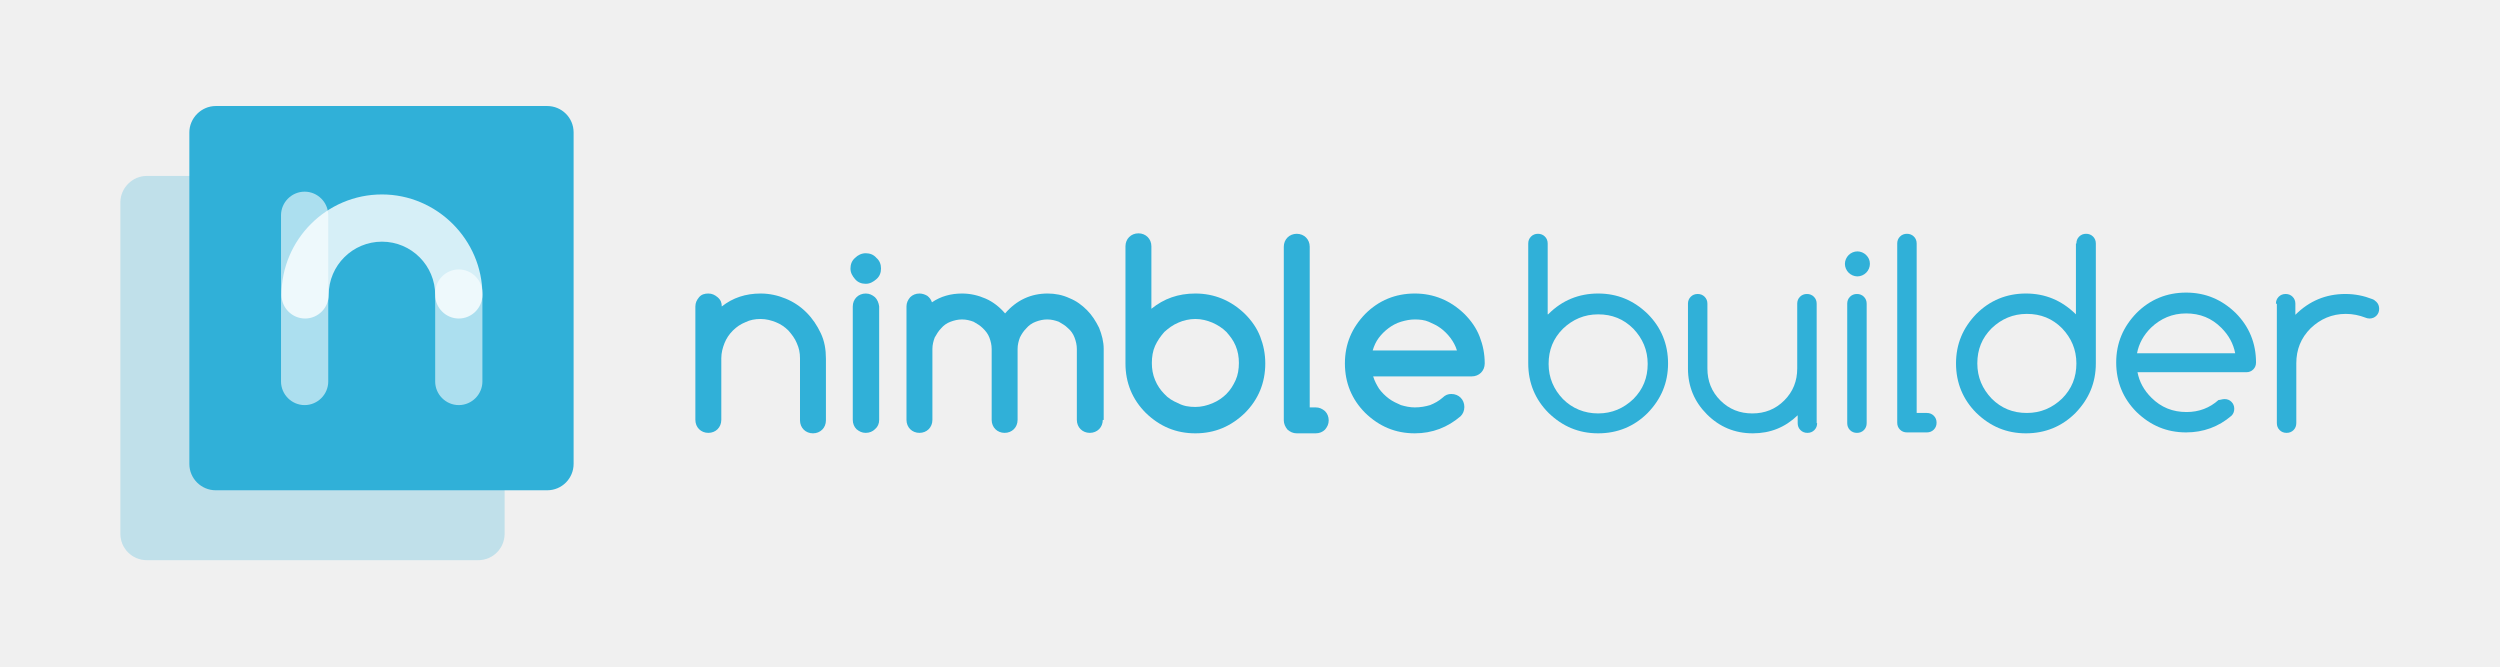
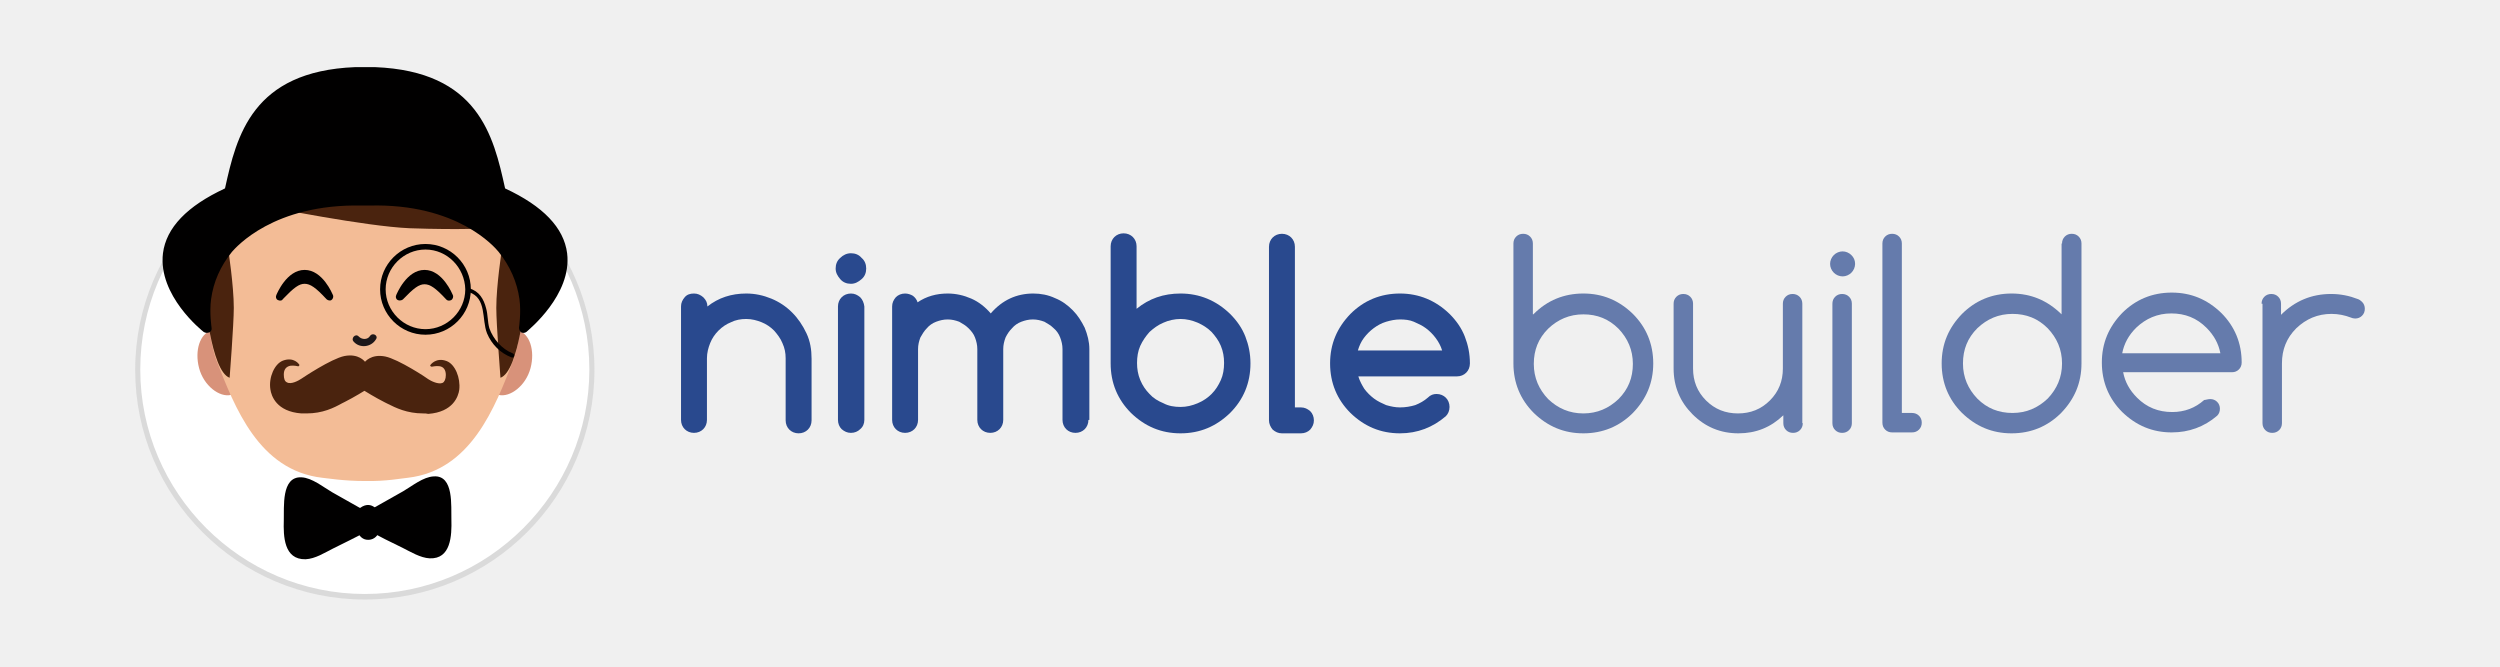
<svg xmlns="http://www.w3.org/2000/svg" version="1.1" id="Nimble-logo-fond-blanc-horizontal" x="0px" y="0px" viewBox="0 0 540 144" style="enable-background:new 0 0 540 144;" xml:space="preserve">
  <style type="text/css">
- 	.st0{opacity:0.25;fill:#30B0D8;}
- 	.st1{fill:#30B0D8;}
- 	.st2{opacity:0.6;fill:#FFFFFF;}
- 	.st3{opacity:0.8;fill:#FFFFFF;}
+ 	.st0{fill:#29498E;}
+ 	.st1{opacity:0.7;}
+ 	.st2{fill:#FFFFFF;}
+ 	.st3{fill:#DADADA;}
+ 	.st4{fill:#D8927A;}
+ 	.st5{fill:#F3BC96;}
+ 	.st6{fill:#4A230E;}
+ 	.st7{fill:#010000;}
+ 	.st8{fill:#030000;}
+ 	.st9{fill:#1D1719;}
</style>
  <g>
    <g>
      <g>
        <g>
-           <path class="st0" d="M26,43.7v71.6c0,3.2,2.6,5.7,5.7,5.7h71.6c3.2,0,5.7-2.6,5.7-5.7V43.7c0-3.2-2.6-5.7-5.7-5.7H31.7      C28.6,38,26,40.6,26,43.7z" />
-           <path class="st1" d="M40.9,28.6v71.6c0,3.2,2.6,5.7,5.7,5.7h71.6c3.2,0,5.7-2.6,5.7-5.7V28.6c0-3.2-2.6-5.7-5.7-5.7H46.6      C43.5,22.9,40.9,25.5,40.9,28.6z" />
          <g>
-             <path class="st2" d="M65.8,87.5L65.8,87.5c-2.8,0-5.1-2.3-5.1-5.1V46.5c0-2.8,2.3-5.1,5.1-5.1h0c2.8,0,5.1,2.3,5.1,5.1v35.9       C70.9,85.2,68.6,87.5,65.8,87.5z" />
-             <path class="st2" d="M99.1,87.5L99.1,87.5c-2.8,0-5.1-2.3-5.1-5.1V63.3c0-2.8,2.3-5.1,5.1-5.1h0c2.8,0,5.1,2.3,5.1,5.1v19.1       C104.2,85.2,101.9,87.5,99.1,87.5z" />
-             <path class="st3" d="M82.5,42c-12,0-21.7,9.8-21.7,21.7c0,2.8,2.3,5.1,5.1,5.1c2.8,0,5.1-2.3,5.1-5.1c0-6.4,5.2-11.5,11.5-11.5       c6.4,0,11.5,5.2,11.5,11.5c0,2.8,2.3,5.1,5.1,5.1c2.8,0,5.1-2.3,5.1-5.1C104.2,51.8,94.4,42,82.5,42z" />
+             <path class="st0" d="M152.8,66.2c2.4-1.9,5.2-2.8,8.4-2.8c1.9,0,3.7,0.4,5.4,1.1c1.7,0.7,3.2,1.7,4.5,3       c1.3,1.3,2.3,2.8,3.1,4.5c0.8,1.7,1.1,3.5,1.1,5.5v13.3c0,0.8-0.3,1.5-0.8,2c-0.5,0.5-1.2,0.8-2,0.8c-0.8,0-1.5-0.3-2-0.8       c-0.5-0.5-0.8-1.2-0.8-2V77.4c0-1.2-0.2-2.2-0.7-3.3c-0.4-1-1.1-1.9-1.8-2.7c-0.8-0.8-1.7-1.4-2.7-1.8c-1-0.4-2.1-0.7-3.3-0.7       c-1.2,0-2.3,0.2-3.3,0.7c-1,0.4-1.9,1-2.7,1.8c-0.8,0.8-1.4,1.7-1.8,2.7s-0.7,2.1-0.7,3.3v13.3c0,0.8-0.3,1.5-0.8,2       c-0.5,0.5-1.2,0.8-2,0.8c-0.8,0-1.5-0.3-2-0.8c-0.5-0.5-0.8-1.2-0.8-2V66.2c0-0.8,0.3-1.4,0.8-2c0.5-0.6,1.2-0.8,2-0.8       c0.8,0,1.4,0.3,2,0.8C152.5,64.8,152.8,65.4,152.8,66.2z" />
+             <path class="st0" d="M187.1,58c0,0.9-0.3,1.7-1,2.3s-1.4,1-2.3,1c-0.9,0-1.7-0.3-2.3-1s-1-1.4-1-2.3c0-0.9,0.3-1.7,1-2.3       c0.6-0.6,1.4-1,2.3-1c0.9,0,1.7,0.3,2.3,1C186.8,56.3,187.1,57.1,187.1,58z M181,90.7V66.2c0-0.8,0.3-1.5,0.8-2       c0.5-0.5,1.2-0.8,2-0.8c0.8,0,1.4,0.3,2,0.8c0.5,0.5,0.8,1.2,0.9,2v24.5c0,0.8-0.3,1.5-0.9,2c-0.5,0.5-1.2,0.8-2,0.8       c-0.8,0-1.4-0.3-2-0.8C181.3,92.2,181,91.5,181,90.7z" />
+             <path class="st0" d="M235.1,90.7c0,0.8-0.3,1.5-0.8,2c-0.5,0.5-1.2,0.8-2,0.8c-0.8,0-1.5-0.3-2-0.8c-0.5-0.5-0.8-1.2-0.8-2       V75.4c0-0.9-0.2-1.7-0.5-2.5c-0.3-0.8-0.8-1.5-1.4-2c-0.6-0.6-1.3-1-2-1.4c-0.8-0.3-1.6-0.5-2.5-0.5c-0.9,0-1.7,0.2-2.5,0.5       c-0.8,0.3-1.5,0.8-2,1.4c-0.6,0.6-1,1.2-1.4,2c-0.3,0.8-0.5,1.6-0.5,2.5v15.3c0,0.8-0.3,1.5-0.8,2c-0.5,0.5-1.2,0.8-2,0.8       c-0.8,0-1.5-0.3-2-0.8c-0.5-0.5-0.8-1.2-0.8-2V75.4c0-0.9-0.2-1.7-0.5-2.5c-0.3-0.8-0.8-1.4-1.4-2c-0.6-0.6-1.3-1-2-1.4       c-0.8-0.3-1.6-0.5-2.5-0.5s-1.7,0.2-2.5,0.5c-0.8,0.3-1.5,0.8-2,1.4c-0.6,0.6-1,1.3-1.4,2c-0.3,0.8-0.5,1.6-0.5,2.5v15.3       c0,0.8-0.3,1.5-0.8,2c-0.5,0.5-1.2,0.8-2,0.8c-0.8,0-1.5-0.3-2-0.8c-0.5-0.5-0.8-1.2-0.8-2V66.2c0-0.8,0.3-1.4,0.8-2       c0.5-0.5,1.2-0.8,2-0.8c0.6,0,1.2,0.2,1.7,0.5c0.5,0.4,0.8,0.8,1,1.4c1.9-1.3,4.1-1.9,6.5-1.9c1.8,0,3.5,0.4,5.1,1.1       c1.6,0.7,3,1.8,4.2,3.2c2.5-2.9,5.6-4.3,9.2-4.3c1.6,0,3.2,0.3,4.7,1c1.5,0.6,2.7,1.5,3.8,2.6c1.1,1.1,1.9,2.4,2.6,3.8       c0.6,1.5,1,3,1,4.6V90.7z" />
+             <path class="st0" d="M245.5,66.7c2.7-2.2,5.8-3.3,9.5-3.3c4.1,0,7.7,1.5,10.7,4.4c1.5,1.5,2.6,3.1,3.3,4.9       c0.7,1.8,1.1,3.7,1.1,5.8c0,4.2-1.5,7.8-4.4,10.7c-3,2.9-6.5,4.4-10.7,4.4c-4.2,0-7.7-1.5-10.7-4.4c-2.9-2.9-4.4-6.5-4.4-10.7       V53.2c0-0.8,0.3-1.5,0.8-2c0.5-0.5,1.2-0.8,2-0.8c0.8,0,1.5,0.3,2,0.8c0.5,0.5,0.8,1.2,0.8,2V66.7z M255,87.9       c1.3,0,2.5-0.3,3.7-0.8c1.2-0.5,2.2-1.2,3-2c0.9-0.9,1.5-1.9,2-3c0.5-1.1,0.7-2.4,0.7-3.7c0-1.3-0.2-2.5-0.7-3.7s-1.2-2.1-2-3       c-0.9-0.9-1.9-1.5-3-2c-1.2-0.5-2.4-0.8-3.7-0.8c-1.3,0-2.6,0.3-3.7,0.8c-1.2,0.5-2.1,1.2-3,2c-0.8,0.9-1.5,1.9-2,3       c-0.5,1.1-0.7,2.4-0.7,3.7c0,1.3,0.2,2.5,0.7,3.7c0.5,1.2,1.2,2.2,2,3c0.8,0.9,1.8,1.5,3,2C252.4,87.7,253.7,87.9,255,87.9z" />
+             <path class="st0" d="M274.1,90.8V53.3c0-0.8,0.3-1.5,0.8-2c0.5-0.5,1.2-0.8,2-0.8c0.8,0,1.5,0.3,2,0.8c0.5,0.5,0.8,1.2,0.8,2       v34.7h1.3c0.8,0,1.4,0.3,2,0.8c0.5,0.5,0.8,1.2,0.8,2c0,0.8-0.3,1.4-0.8,2c-0.5,0.5-1.2,0.8-2,0.8h-4.1c-0.8,0-1.4-0.3-2-0.8       C274.4,92.2,274.1,91.5,274.1,90.8z" />
+             <path class="st0" d="M310.3,85.1c0.8,0,1.5,0.3,2,0.8c0.5,0.5,0.8,1.2,0.8,2c0,0.8-0.3,1.5-0.8,2c-2.8,2.4-6.1,3.7-9.9,3.7       c-4.2,0-7.7-1.5-10.7-4.4c-2.9-2.9-4.4-6.5-4.4-10.7s1.5-7.7,4.4-10.7c2.9-2.9,6.5-4.4,10.7-4.4c4.1,0,7.7,1.5,10.7,4.4       c1.5,1.5,2.6,3.1,3.3,4.9c0.7,1.8,1.1,3.7,1.1,5.8c0,0.8-0.3,1.5-0.8,2c-0.5,0.5-1.2,0.8-2,0.8h-21.3c0.3,1,0.8,1.9,1.3,2.7       c0.6,0.8,1.3,1.5,2.1,2.1c0.8,0.6,1.7,1,2.6,1.4c1,0.3,2,0.5,3,0.5c1.2,0,2.3-0.2,3.3-0.5c1-0.4,1.9-0.9,2.7-1.6       C309,85.3,309.6,85.1,310.3,85.1z M311.5,75.7c-0.3-1-0.8-1.9-1.4-2.7c-0.6-0.8-1.3-1.5-2.1-2.1c-0.8-0.6-1.7-1-2.6-1.4       s-2-0.5-3-0.5s-2,0.2-3,0.5c-1,0.3-1.9,0.8-2.7,1.4c-0.8,0.6-1.5,1.3-2.1,2.1s-1,1.7-1.3,2.7H311.5z" />
+           </g>
+           <g class="st1">
+             <path class="st0" d="M331.2,67.9c0,0,0.1-0.1,0.1-0.1c2.9-2.9,6.5-4.4,10.7-4.4s7.7,1.5,10.7,4.4c2.9,2.9,4.4,6.5,4.4,10.7       c0,4.2-1.5,7.7-4.4,10.7c-2.9,2.9-6.5,4.4-10.7,4.4s-7.7-1.5-10.7-4.4c-2.9-2.9-4.4-6.5-4.4-10.7V52.6c0-0.6,0.2-1.1,0.6-1.5       c0.4-0.4,0.9-0.6,1.5-0.6s1.1,0.2,1.5,0.6c0.4,0.4,0.6,0.9,0.6,1.5V67.9z M342,89.3c3,0,5.5-1.1,7.6-3.1       c2.1-2.1,3.1-4.6,3.1-7.6c0-3-1.1-5.5-3.1-7.6c-2.1-2.1-4.6-3.1-7.6-3.1s-5.5,1.1-7.6,3.1c-2.1,2.1-3.1,4.6-3.1,7.6       c0,3,1.1,5.5,3.1,7.6C336.5,88.2,339,89.3,342,89.3z" />
+             <path class="st0" d="M389.4,91.4c0,0.6-0.2,1.1-0.6,1.5c-0.4,0.4-0.9,0.6-1.5,0.6s-1.1-0.2-1.5-0.6c-0.4-0.4-0.6-0.9-0.6-1.5       v-1.7c-2.7,2.6-5.9,3.9-9.7,3.9c-3.9,0-7.2-1.4-9.9-4.1c-2.7-2.7-4.1-6-4.1-9.9v-14c0-0.6,0.2-1.1,0.6-1.5       c0.4-0.4,0.9-0.6,1.5-0.6c0.6,0,1.1,0.2,1.5,0.6c0.4,0.4,0.6,0.9,0.6,1.5v14c0,2.7,0.9,5,2.8,6.9c1.9,1.9,4.2,2.8,6.9,2.8       c2.7,0,5-0.9,6.9-2.8c1.9-1.9,2.8-4.2,2.8-6.9v-14c0-0.6,0.2-1.1,0.6-1.5c0.4-0.4,0.9-0.6,1.5-0.6s1.1,0.2,1.5,0.6       c0.4,0.4,0.6,0.9,0.6,1.5V91.4z" />
+             <path class="st0" d="M400.7,57c0,0.7-0.3,1.4-0.8,1.9c-0.5,0.5-1.2,0.8-1.9,0.8s-1.4-0.3-1.9-0.8c-0.5-0.5-0.8-1.2-0.8-1.9       c0-0.7,0.3-1.4,0.8-1.9c0.5-0.5,1.2-0.8,1.9-0.8s1.4,0.3,1.9,0.8C400.4,55.6,400.7,56.2,400.7,57z M395.8,65.6       c0-0.6,0.2-1.1,0.6-1.5c0.4-0.4,0.9-0.6,1.5-0.6c0.6,0,1.1,0.2,1.5,0.6c0.4,0.4,0.6,0.9,0.6,1.5v25.8c0,0.6-0.2,1.1-0.6,1.5       c-0.4,0.4-0.9,0.6-1.5,0.6c-0.6,0-1.1-0.2-1.5-0.6c-0.4-0.4-0.6-0.9-0.6-1.5V65.6z" />
+             <path class="st0" d="M406.6,52.6c0-0.6,0.2-1.1,0.6-1.5c0.4-0.4,0.9-0.6,1.5-0.6c0.6,0,1.1,0.2,1.5,0.6       c0.4,0.4,0.6,0.9,0.6,1.5v36.6h2.2c0.6,0,1.1,0.2,1.5,0.6c0.4,0.4,0.6,0.9,0.6,1.5s-0.2,1.1-0.6,1.5c-0.4,0.4-0.9,0.6-1.5,0.6       h-4.3c-0.6,0-1.1-0.2-1.5-0.6c-0.4-0.4-0.6-0.9-0.6-1.5V52.6z" />
+             <path class="st0" d="M445.4,52.6c0-0.6,0.2-1.1,0.6-1.5c0.4-0.4,0.9-0.6,1.5-0.6s1.1,0.2,1.5,0.6c0.4,0.4,0.6,0.9,0.6,1.5v25.9       c0,4.2-1.5,7.7-4.4,10.7c-2.9,2.9-6.5,4.4-10.7,4.4s-7.7-1.5-10.7-4.4c-2.9-2.9-4.4-6.5-4.4-10.7c0-4.2,1.5-7.7,4.4-10.7       c2.9-2.9,6.5-4.4,10.7-4.4s7.7,1.5,10.7,4.4c0,0,0.1,0.1,0.1,0.1V52.6z M445.4,78.5c0-3-1.1-5.5-3.1-7.6       c-2.1-2.1-4.6-3.1-7.6-3.1s-5.5,1.1-7.6,3.1c-2.1,2.1-3.1,4.6-3.1,7.6c0,3,1.1,5.5,3.1,7.6c2.1,2.1,4.6,3.1,7.6,3.1       s5.5-1.1,7.6-3.1C444.3,84,445.4,81.5,445.4,78.5z" />
+             <path class="st0" d="M477.4,86.2c0.6,0,1.1,0.2,1.5,0.6c0.4,0.4,0.6,0.9,0.6,1.5s-0.2,1.1-0.6,1.5c-2.8,2.4-6.1,3.6-9.8,3.6       c-4.2,0-7.7-1.5-10.7-4.4c-2.9-2.9-4.4-6.5-4.4-10.7c0-4.2,1.5-7.7,4.4-10.7c2.9-2.9,6.5-4.4,10.7-4.4c4.2,0,7.7,1.5,10.7,4.4       c2.9,2.9,4.4,6.5,4.4,10.7c0,0.6-0.2,1.1-0.6,1.5c-0.4,0.4-0.9,0.6-1.5,0.6h-23.5c0.4,2.1,1.4,3.9,3,5.5       c2.1,2.1,4.6,3.1,7.6,3.1c2.7,0,5-0.9,6.9-2.6C476.4,86.4,476.9,86.2,477.4,86.2z M479.6,76.3c-0.4-2.1-1.4-3.9-3-5.5       c-2.1-2.1-4.6-3.1-7.6-3.1c-3,0-5.5,1.1-7.6,3.1c-1.6,1.6-2.6,3.4-3,5.5H479.6z" />
+             <path class="st0" d="M488.5,65.6c0-0.6,0.2-1.1,0.6-1.5c0.4-0.4,0.9-0.6,1.5-0.6s1.1,0.2,1.5,0.6c0.4,0.4,0.6,0.9,0.6,1.5v2.4       c3-3,6.6-4.5,10.8-4.5c2.1,0,4,0.4,5.8,1.1c0.3,0.1,0.6,0.3,0.9,0.6c0.4,0.4,0.6,0.9,0.6,1.5s-0.2,1.1-0.6,1.5       c-0.4,0.4-0.9,0.6-1.5,0.6c-0.3,0-0.7-0.1-0.9-0.2c-1.3-0.5-2.7-0.8-4.2-0.8c-3,0-5.5,1.1-7.6,3.1c-2.1,2.1-3.1,4.6-3.1,7.6       v12.9c0,0.6-0.2,1.1-0.6,1.5c-0.4,0.4-0.9,0.6-1.5,0.6s-1.1-0.2-1.5-0.6c-0.4-0.4-0.6-0.9-0.6-1.5V65.6z" />
          </g>
        </g>
      </g>
    </g>
    <g>
      <g>
        <g>
-           <path class="st1" d="M155.9,66.2c2.4-1.9,5.2-2.8,8.4-2.8c1.9,0,3.7,0.4,5.4,1.1c1.7,0.7,3.2,1.7,4.5,3c1.3,1.3,2.3,2.8,3.1,4.5      c0.8,1.7,1.1,3.5,1.1,5.5v13.3c0,0.8-0.3,1.5-0.8,2c-0.5,0.5-1.2,0.8-2,0.8c-0.8,0-1.5-0.3-2-0.8c-0.5-0.5-0.8-1.2-0.8-2V77.4      c0-1.2-0.2-2.2-0.7-3.3c-0.4-1-1.1-1.9-1.8-2.7c-0.8-0.8-1.7-1.4-2.7-1.8c-1-0.4-2.1-0.7-3.3-0.7c-1.2,0-2.3,0.2-3.3,0.7      c-1,0.4-1.9,1-2.7,1.8c-0.8,0.8-1.4,1.7-1.8,2.7s-0.7,2.1-0.7,3.3v13.3c0,0.8-0.3,1.5-0.8,2c-0.5,0.5-1.2,0.8-2,0.8      c-0.8,0-1.5-0.3-2-0.8c-0.5-0.5-0.8-1.2-0.8-2V66.2c0-0.8,0.3-1.4,0.8-2c0.5-0.6,1.2-0.8,2-0.8c0.8,0,1.4,0.3,2,0.8      C155.7,64.8,155.9,65.4,155.9,66.2z" />
-           <path class="st1" d="M190.3,58c0,0.9-0.3,1.7-1,2.3s-1.4,1-2.3,1c-0.9,0-1.7-0.3-2.3-1s-1-1.4-1-2.3c0-0.9,0.3-1.7,1-2.3      c0.6-0.6,1.4-1,2.3-1c0.9,0,1.7,0.3,2.3,1C190,56.3,190.3,57.1,190.3,58z M184.2,90.7V66.2c0-0.8,0.3-1.5,0.8-2      c0.5-0.5,1.2-0.8,2-0.8c0.8,0,1.4,0.3,2,0.8c0.5,0.5,0.8,1.2,0.9,2v24.5c0,0.8-0.3,1.5-0.9,2c-0.5,0.5-1.2,0.8-2,0.8      c-0.8,0-1.4-0.3-2-0.8C184.5,92.2,184.2,91.5,184.2,90.7z" />
-           <path class="st1" d="M238.2,90.7c0,0.8-0.3,1.5-0.8,2c-0.5,0.5-1.2,0.8-2,0.8c-0.8,0-1.5-0.3-2-0.8c-0.5-0.5-0.8-1.2-0.8-2V75.4      c0-0.9-0.2-1.7-0.5-2.5c-0.3-0.8-0.8-1.5-1.4-2c-0.6-0.6-1.3-1-2-1.4c-0.8-0.3-1.6-0.5-2.5-0.5c-0.9,0-1.7,0.2-2.5,0.5      c-0.8,0.3-1.5,0.8-2,1.4c-0.6,0.6-1,1.2-1.4,2c-0.3,0.8-0.5,1.6-0.5,2.5v15.3c0,0.8-0.3,1.5-0.8,2c-0.5,0.5-1.2,0.8-2,0.8      c-0.8,0-1.5-0.3-2-0.8c-0.5-0.5-0.8-1.2-0.8-2V75.4c0-0.9-0.2-1.7-0.5-2.5c-0.3-0.8-0.8-1.4-1.4-2c-0.6-0.6-1.3-1-2-1.4      c-0.8-0.3-1.6-0.5-2.5-0.5s-1.7,0.2-2.5,0.5c-0.8,0.3-1.5,0.8-2,1.4c-0.6,0.6-1,1.3-1.4,2c-0.3,0.8-0.5,1.6-0.5,2.5v15.3      c0,0.8-0.3,1.5-0.8,2c-0.5,0.5-1.2,0.8-2,0.8c-0.8,0-1.5-0.3-2-0.8c-0.5-0.5-0.8-1.2-0.8-2V66.2c0-0.8,0.3-1.4,0.8-2      c0.5-0.5,1.2-0.8,2-0.8c0.6,0,1.2,0.2,1.7,0.5c0.5,0.4,0.8,0.8,1,1.4c1.9-1.3,4.1-1.9,6.5-1.9c1.8,0,3.5,0.4,5.1,1.1      c1.6,0.7,3,1.8,4.2,3.2c2.5-2.9,5.6-4.3,9.2-4.3c1.6,0,3.2,0.3,4.7,1c1.5,0.6,2.7,1.5,3.8,2.6c1.1,1.1,1.9,2.4,2.6,3.8      c0.6,1.5,1,3,1,4.6V90.7z" />
-           <path class="st1" d="M248.7,66.7c2.7-2.2,5.8-3.3,9.5-3.3c4.1,0,7.7,1.5,10.7,4.4c1.5,1.5,2.6,3.1,3.3,4.9      c0.7,1.8,1.1,3.7,1.1,5.8c0,4.2-1.5,7.8-4.4,10.7c-3,2.9-6.5,4.4-10.7,4.4c-4.2,0-7.7-1.5-10.7-4.4c-2.9-2.9-4.4-6.5-4.4-10.7      V53.2c0-0.8,0.3-1.5,0.8-2c0.5-0.5,1.2-0.8,2-0.8c0.8,0,1.5,0.3,2,0.8c0.5,0.5,0.8,1.2,0.8,2V66.7z M258.2,87.9      c1.3,0,2.5-0.3,3.7-0.8c1.2-0.5,2.2-1.2,3-2c0.9-0.9,1.5-1.9,2-3c0.5-1.1,0.7-2.4,0.7-3.7c0-1.3-0.2-2.5-0.7-3.7s-1.2-2.1-2-3      c-0.9-0.9-1.9-1.5-3-2c-1.2-0.5-2.4-0.8-3.7-0.8c-1.3,0-2.6,0.3-3.7,0.8c-1.2,0.5-2.1,1.2-3,2c-0.8,0.9-1.5,1.9-2,3      c-0.5,1.1-0.7,2.4-0.7,3.7c0,1.3,0.2,2.5,0.7,3.7c0.5,1.2,1.2,2.2,2,3c0.8,0.9,1.8,1.5,3,2C255.6,87.7,256.8,87.9,258.2,87.9z" />
-           <path class="st1" d="M277.3,90.8V53.3c0-0.8,0.3-1.5,0.8-2c0.5-0.5,1.2-0.8,2-0.8c0.8,0,1.5,0.3,2,0.8c0.5,0.5,0.8,1.2,0.8,2      v34.7h1.3c0.8,0,1.4,0.3,2,0.8c0.5,0.5,0.8,1.2,0.8,2c0,0.8-0.3,1.4-0.8,2c-0.5,0.5-1.2,0.8-2,0.8h-4.1c-0.8,0-1.4-0.3-2-0.8      C277.6,92.2,277.3,91.5,277.3,90.8z" />
-           <path class="st1" d="M313.5,85.1c0.8,0,1.5,0.3,2,0.8c0.5,0.5,0.8,1.2,0.8,2c0,0.8-0.3,1.5-0.8,2c-2.8,2.4-6.1,3.7-9.9,3.7      c-4.2,0-7.7-1.5-10.7-4.4c-2.9-2.9-4.4-6.5-4.4-10.7s1.5-7.7,4.4-10.7c2.9-2.9,6.5-4.4,10.7-4.4c4.1,0,7.7,1.5,10.7,4.4      c1.5,1.5,2.6,3.1,3.3,4.9c0.7,1.8,1.1,3.7,1.1,5.8c0,0.8-0.3,1.5-0.8,2c-0.5,0.5-1.2,0.8-2,0.8h-21.3c0.3,1,0.8,1.9,1.3,2.7      c0.6,0.8,1.3,1.5,2.1,2.1c0.8,0.6,1.7,1,2.6,1.4c1,0.3,2,0.5,3,0.5c1.2,0,2.3-0.2,3.3-0.5c1-0.4,1.9-0.9,2.7-1.6      C312.2,85.3,312.8,85.1,313.5,85.1z M314.7,75.7c-0.3-1-0.8-1.9-1.4-2.7c-0.6-0.8-1.3-1.5-2.1-2.1c-0.8-0.6-1.7-1-2.6-1.4      s-2-0.5-3-0.5s-2,0.2-3,0.5c-1,0.3-1.9,0.8-2.7,1.4c-0.8,0.6-1.5,1.3-2.1,2.1s-1,1.7-1.3,2.7H314.7z" />
+           <path class="st2" d="M127.9,79.9c0,27.1-22,49.1-49.1,49.1s-49.1-22-49.1-49.1c0-27.1,22-49.1,49.1-49.1S127.9,52.7,127.9,79.9" />
+           <path class="st3" d="M78.8,129.5c-27.4,0-49.6-22.3-49.6-49.6s22.3-49.6,49.6-49.6s49.6,22.3,49.6,49.6S106.2,129.5,78.8,129.5z       M78.8,31.3c-26.8,0-48.5,21.8-48.5,48.5s21.8,48.5,48.5,48.5s48.5-21.8,48.5-48.5S105.6,31.3,78.8,31.3z" />
        </g>
-         <g>
-           <path class="st1" d="M334.4,67.9c0,0,0.1-0.1,0.1-0.1c2.9-2.9,6.5-4.4,10.7-4.4s7.7,1.5,10.7,4.4c2.9,2.9,4.4,6.5,4.4,10.7      c0,4.2-1.5,7.7-4.4,10.7c-2.9,2.9-6.5,4.4-10.7,4.4s-7.7-1.5-10.7-4.4c-2.9-2.9-4.4-6.5-4.4-10.7V52.6c0-0.6,0.2-1.1,0.6-1.5      c0.4-0.4,0.9-0.6,1.5-0.6s1.1,0.2,1.5,0.6c0.4,0.4,0.6,0.9,0.6,1.5V67.9z M345.2,89.3c3,0,5.5-1.1,7.6-3.1      c2.1-2.1,3.1-4.6,3.1-7.6c0-3-1.1-5.5-3.1-7.6c-2.1-2.1-4.6-3.1-7.6-3.1s-5.5,1.1-7.6,3.1c-2.1,2.1-3.1,4.6-3.1,7.6      c0,3,1.1,5.5,3.1,7.6C339.6,88.2,342.2,89.3,345.2,89.3z" />
-           <path class="st1" d="M392.5,91.4c0,0.6-0.2,1.1-0.6,1.5c-0.4,0.4-0.9,0.6-1.5,0.6s-1.1-0.2-1.5-0.6c-0.4-0.4-0.6-0.9-0.6-1.5      v-1.7c-2.7,2.6-5.9,3.9-9.7,3.9c-3.9,0-7.2-1.4-9.9-4.1c-2.7-2.7-4.1-6-4.1-9.9v-14c0-0.6,0.2-1.1,0.6-1.5      c0.4-0.4,0.9-0.6,1.5-0.6c0.6,0,1.1,0.2,1.5,0.6c0.4,0.4,0.6,0.9,0.6,1.5v14c0,2.7,0.9,5,2.8,6.9c1.9,1.9,4.2,2.8,6.9,2.8      c2.7,0,5-0.9,6.9-2.8c1.9-1.9,2.8-4.2,2.8-6.9v-14c0-0.6,0.2-1.1,0.6-1.5c0.4-0.4,0.9-0.6,1.5-0.6s1.1,0.2,1.5,0.6      c0.4,0.4,0.6,0.9,0.6,1.5V91.4z" />
-           <path class="st1" d="M403.9,57c0,0.7-0.3,1.4-0.8,1.9c-0.5,0.5-1.2,0.8-1.9,0.8s-1.4-0.3-1.9-0.8c-0.5-0.5-0.8-1.2-0.8-1.9      c0-0.7,0.3-1.4,0.8-1.9c0.5-0.5,1.2-0.8,1.9-0.8s1.4,0.3,1.9,0.8C403.6,55.6,403.9,56.2,403.9,57z M399,65.6      c0-0.6,0.2-1.1,0.6-1.5c0.4-0.4,0.9-0.6,1.5-0.6c0.6,0,1.1,0.2,1.5,0.6c0.4,0.4,0.6,0.9,0.6,1.5v25.8c0,0.6-0.2,1.1-0.6,1.5      c-0.4,0.4-0.9,0.6-1.5,0.6c-0.6,0-1.1-0.2-1.5-0.6c-0.4-0.4-0.6-0.9-0.6-1.5V65.6z" />
-           <path class="st1" d="M409.8,52.6c0-0.6,0.2-1.1,0.6-1.5c0.4-0.4,0.9-0.6,1.5-0.6c0.6,0,1.1,0.2,1.5,0.6c0.4,0.4,0.6,0.9,0.6,1.5      v36.6h2.2c0.6,0,1.1,0.2,1.5,0.6c0.4,0.4,0.6,0.9,0.6,1.5s-0.2,1.1-0.6,1.5c-0.4,0.4-0.9,0.6-1.5,0.6h-4.3      c-0.6,0-1.1-0.2-1.5-0.6c-0.4-0.4-0.6-0.9-0.6-1.5V52.6z" />
-           <path class="st1" d="M448.5,52.6c0-0.6,0.2-1.1,0.6-1.5c0.4-0.4,0.9-0.6,1.5-0.6s1.1,0.2,1.5,0.6c0.4,0.4,0.6,0.9,0.6,1.5v25.9      c0,4.2-1.5,7.7-4.4,10.7c-2.9,2.9-6.5,4.4-10.7,4.4s-7.7-1.5-10.7-4.4c-2.9-2.9-4.4-6.5-4.4-10.7c0-4.2,1.5-7.7,4.4-10.7      c2.9-2.9,6.5-4.4,10.7-4.4s7.7,1.5,10.7,4.4c0,0,0.1,0.1,0.1,0.1V52.6z M448.5,78.5c0-3-1.1-5.5-3.1-7.6      c-2.1-2.1-4.6-3.1-7.6-3.1s-5.5,1.1-7.6,3.1c-2.1,2.1-3.1,4.6-3.1,7.6c0,3,1.1,5.5,3.1,7.6c2.1,2.1,4.6,3.1,7.6,3.1      s5.5-1.1,7.6-3.1C447.5,84,448.5,81.5,448.5,78.5z" />
-           <path class="st1" d="M480.5,86.2c0.6,0,1.1,0.2,1.5,0.6c0.4,0.4,0.6,0.9,0.6,1.5s-0.2,1.1-0.6,1.5c-2.8,2.4-6.1,3.6-9.8,3.6      c-4.2,0-7.7-1.5-10.7-4.4c-2.9-2.9-4.4-6.5-4.4-10.7c0-4.2,1.5-7.7,4.4-10.7c2.9-2.9,6.5-4.4,10.7-4.4c4.2,0,7.7,1.5,10.7,4.4      c2.9,2.9,4.4,6.5,4.4,10.7c0,0.6-0.2,1.1-0.6,1.5c-0.4,0.4-0.9,0.6-1.5,0.6h-23.5c0.4,2.1,1.4,3.9,3,5.5      c2.1,2.1,4.6,3.1,7.6,3.1c2.7,0,5-0.9,6.9-2.6C479.6,86.4,480,86.2,480.5,86.2z M482.8,76.3c-0.4-2.1-1.4-3.9-3-5.5      c-2.1-2.1-4.6-3.1-7.6-3.1c-3,0-5.5,1.1-7.6,3.1c-1.6,1.6-2.6,3.4-3,5.5H482.8z" />
-           <path class="st1" d="M491.6,65.6c0-0.6,0.2-1.1,0.6-1.5c0.4-0.4,0.9-0.6,1.5-0.6s1.1,0.2,1.5,0.6c0.4,0.4,0.6,0.9,0.6,1.5v2.4      c3-3,6.6-4.5,10.8-4.5c2.1,0,4,0.4,5.8,1.1c0.3,0.1,0.6,0.3,0.9,0.6c0.4,0.4,0.6,0.9,0.6,1.5s-0.2,1.1-0.6,1.5      c-0.4,0.4-0.9,0.6-1.5,0.6c-0.3,0-0.7-0.1-0.9-0.2c-1.3-0.5-2.7-0.8-4.2-0.8c-3,0-5.5,1.1-7.6,3.1c-2.1,2.1-3.1,4.6-3.1,7.6      v12.9c0,0.6-0.2,1.1-0.6,1.5c-0.4,0.4-0.9,0.6-1.5,0.6s-1.1-0.2-1.5-0.6c-0.4-0.4-0.6-0.9-0.6-1.5V65.6z" />
-         </g>
+         <path class="st4" d="M49.9,85.3c-2.5,0.6-5.9-2-6.9-5.8c-1-3.8,0.2-7.5,2.7-8.1" />
+         <path class="st4" d="M107.7,85.3c2.5,0.6,5.9-2,6.9-5.8c1-3.8-0.2-7.5-2.7-8.1" />
+         <path class="st5" d="M78.8,103.9c-4.6,0-8.1-0.6-9.2-0.7C55.9,101.6,50.7,88,46.7,77.7c-0.5-1.3-0.8-2.9-1.1-4.2     c-0.4-2.1-0.1-4.4-0.1-5.5c0-17.3,11.8-27,33.3-28.5h0c21.4,1.4,33.3,11.2,33.3,28.5c0,1.2,0.3,3.4-0.1,5.5     c-0.2,1.2-0.6,2.9-1.1,4.2c-4,10.4-9.2,23.9-22.8,25.5C86.9,103.3,83.4,104,78.8,103.9L78.8,103.9" />
+         <path class="st6" d="M108.1,81.6c0,0-0.9-11.6-0.9-15.1c0-4.8,1.2-12.6,1.2-12.6l5.1,9.8C113.5,63.7,112.2,80.1,108.1,81.6" />
+         <path class="st7" d="M91.9,72.3c-5.4,0-9.8-4.4-9.8-9.8c0-5.4,4.4-9.8,9.8-9.8c5.4,0,9.8,4.4,9.8,9.8     C101.7,67.9,97.3,72.3,91.9,72.3 M91.9,53.9c-4.7,0-8.6,3.9-8.6,8.6c0,4.7,3.9,8.6,8.6,8.6c4.7,0,8.6-3.9,8.6-8.6     C100.4,57.8,96.6,53.9,91.9,53.9" />
+         <path class="st8" d="M101.3,63.1c3.9,1.3,2.7,5.9,3.9,8.9c1,2.4,2.9,4.3,5.3,5.2c0.6,0.2,0.8-0.7,0.2-0.9c-2.3-0.9-4.2-3.1-5-5.4     c-0.4-1.4-0.3-2.9-0.7-4.3c-0.5-2-1.5-3.7-3.6-4.3C101,62.1,100.8,63,101.3,63.1" />
+         <path class="st9" d="M79.9,72.6c-0.5,0.8-1.7,0.8-2.4,0.1c-0.7-0.8-1.8,0.4-1.1,1.1c1.3,1.5,3.8,1.2,4.8-0.5     C81.8,72.5,80.5,71.7,79.9,72.6" />
+         <path class="st7" d="M78,109.9c-1.6,1.1-1.2,6.7,1.8,6.4C83.5,115.8,82.2,107,78,109.9" />
+         <path class="st7" d="M79.5,116.6c-1.1,0-1.9-0.7-2.4-2c-0.6-1.7-0.4-4.2,0.7-4.9l0.2,0.3l-0.2-0.3c1.4-1,2.4-0.6,3-0.2     c1.3,0.9,1.7,3.2,1.3,4.8c-0.4,1.4-1.2,2.2-2.4,2.3C79.6,116.6,79.5,116.6,79.5,116.6 M79.6,109.6c-0.4,0-0.9,0.2-1.4,0.5     c-0.8,0.5-1.1,2.7-0.5,4.2c0.2,0.6,0.8,1.7,2,1.6c1.2-0.1,1.7-1.2,1.8-1.9c0.4-1.6-0.1-3.5-1-4.2     C80.2,109.7,79.9,109.6,79.6,109.6" />
+         <path class="st6" d="M58.1,44.7c0,0,20.8,4.2,30.4,4.6c11.6,0.4,16.5,0,16.5,0S83.8,34.9,58.1,44.7" />
+         <path class="st6" d="M78.7,78.6c0,0-1.3-1.8-4.2-1.2c-2.9,0.6-9.2,4.8-9.2,4.8S61.1,85,61.1,81c0-1.3,0.7-2.1,1.6-2.2     c0.8-0.1,1.7,0.1,1.7,0.1s-1-1.5-3.2-0.7c-3.1,1.1-4.9,10.2,3.9,10.8c4.4,0.3,7.2-1.3,9.2-2.3c2-1,4.3-2.5,4.3-2.5L78.7,78.6z" />
+         <path class="st6" d="M66.2,89.3c-0.4,0-0.7,0-1.1,0c-5.4-0.4-6.5-3.8-6.7-5.2c-0.4-2.6,0.9-5.5,2.7-6.2c2.4-0.9,3.5,0.8,3.5,0.8     c0.1,0.1,0.1,0.2,0,0.3c-0.1,0.1-0.2,0.2-0.3,0.1c0,0-0.8-0.2-1.6-0.1c-0.9,0.2-1.4,0.8-1.4,1.9c0,0.9,0.2,1.5,0.7,1.7     c0.9,0.5,2.5-0.4,3.1-0.8c0.3-0.2,6.4-4.3,9.3-4.9c3.1-0.6,4.4,1.2,4.5,1.3c0,0.1,0.1,0.1,0.1,0.2l0,5.6c0,0.1-0.1,0.2-0.1,0.3     c0,0-2.4,1.5-4.4,2.5l-0.6,0.3C72.1,88.1,69.7,89.3,66.2,89.3 M62.4,78.2c-0.3,0-0.7,0.1-1.1,0.2c-1.4,0.5-2.6,3-2.3,5.5     c0.2,1.6,1.3,4.3,6.1,4.7c3.9,0.3,6.5-1,8.5-2l0.6-0.3c1.7-0.8,3.6-2,4.2-2.4l0-5.3c-0.3-0.3-1.4-1.5-3.8-1     c-2.8,0.5-9.1,4.8-9.1,4.8c-0.1,0.1-2.3,1.5-3.7,0.8c-0.7-0.3-1-1.1-1-2.2c0-1.4,0.7-2.3,1.9-2.5c0.2,0,0.5-0.1,0.7-0.1     C63.1,78.3,62.8,78.2,62.4,78.2" />
+         <path class="st6" d="M78.9,78.6c0,0,1.3-1.8,4.2-1.2c2.9,0.6,9.2,4.8,9.2,4.8s4.2,2.8,4.2-1.2c0-1.3-0.7-2.1-1.6-2.2     c-0.8-0.1-1.7,0.1-1.7,0.1s1-1.5,3.2-0.7c3.1,1.1,4.9,10.2-3.9,10.8c-4.4,0.3-7.2-1.3-9.2-2.3c-2-1-4.3-2.5-4.3-2.5L78.9,78.6z" />
+         <path class="st6" d="M91.4,89.3c-3.5,0-5.9-1.2-7.7-2.1l-0.6-0.3c-2-1-4.4-2.5-4.4-2.5c-0.1-0.1-0.1-0.2-0.1-0.3l0-5.6     c0-0.1,0-0.1,0.1-0.2c0.1-0.1,1.4-1.9,4.5-1.3c2.9,0.6,9.1,4.7,9.3,4.9c0.6,0.4,2.2,1.2,3.1,0.8c0.4-0.2,0.7-0.8,0.7-1.7     c0-1.1-0.5-1.8-1.4-1.9c-0.7-0.1-1.5,0.1-1.6,0.1c-0.1,0-0.2,0-0.3-0.1c-0.1-0.1-0.1-0.2,0-0.3c0,0,1.2-1.7,3.5-0.8     c1.8,0.7,3,3.6,2.7,6.2c-0.2,1.4-1.3,4.8-6.7,5.2C92.1,89.3,91.8,89.3,91.4,89.3 M79.2,84c0.5,0.3,2.5,1.5,4.2,2.4l0.6,0.3     c1.9,1,4.6,2.3,8.5,2c4.8-0.3,5.9-3.1,6.1-4.7c0.4-2.5-0.9-5-2.3-5.5c-0.9-0.3-1.6-0.2-2.1,0c0.2,0,0.5,0,0.7,0.1     c1.2,0.2,1.9,1.2,1.9,2.5c0,1.1-0.3,1.9-1,2.2c-1.4,0.7-3.6-0.7-3.7-0.8c-0.1,0-6.3-4.3-9.1-4.8c-2.4-0.4-3.5,0.7-3.8,1L79.2,84z     " />
+         <path class="st7" d="M79.5,112.4c-4.3-2.4-8.5-4.8-12.8-7.1c-1-0.5-2.3-1-3-0.2c-0.3,0.4-0.4,1-0.4,1.5c-0.2,3.4-0.6,5.4-0.4,8.6     c0.1,1.1,0.1,2.5,0.9,3.3c1.4,1.6,3.8,0.4,5.7-0.5c2.6-1.3,6.4-3.1,9-4.6" />
+         <path class="st7" d="M80.2,111.1l-8.5-4.8c-1.9-1.1-4.3-3.1-6.6-3.2c-4.4-0.2-3.7,6.5-3.8,9.3c-0.1,3.4,0,8.5,4.7,8.4     c2.1-0.1,4.1-1.4,5.9-2.3c2.4-1.2,4.9-2.4,7.3-3.7c1.7-0.9,0.2-3.6-1.5-2.6c-2.5,1.4-5.1,2.7-7.7,4c-1.4,0.7-4.2,2.6-5.4,0.5     c-0.6-1.1-0.2-3.9-0.1-5.1c0.1-1.1-0.1-3.4,0.4-4.3c0.6-1.1,0.9-0.6,2.2,0c0.7,0.3,1.4,0.8,2.1,1.2c3.2,1.8,6.4,3.6,9.6,5.4     C80.4,114.7,82,112.1,80.2,111.1" />
+         <path class="st7" d="M79.5,112.4c4.3-2.4,8.5-4.8,12.8-7.1c1-0.5,2.3-1,3-0.2c0.3,0.4,0.4,1,0.4,1.5c0.2,3.4,0.6,5.4,0.4,8.6     c-0.1,1.1-0.1,2.5-0.9,3.3c-1.4,1.6-3.8,0.4-5.7-0.5c-2.6-1.3-6.4-3.1-9-4.6" />
+         <path class="st7" d="M80.2,113.7c3-1.7,6-3.4,9-5.1c0.7-0.4,3.9-2.8,4.8-2.1c0.4,0.4,0.4,4.3,0.4,4.9c0.1,1.3,0.4,3.3-0.1,4.4     c-1,2.5-3.2,1.3-5,0.4c-2.7-1.4-5.5-2.7-8.2-4.2c-1.7-0.9-3.3,1.7-1.5,2.6c2.4,1.3,4.8,2.5,7.3,3.7c1.8,0.9,3.9,2.2,5.9,2.3     c4.6,0.2,4.8-4.9,4.7-8.4c-0.1-2.8,0.6-9.6-3.8-9.3c-2.3,0.1-4.7,2.1-6.6,3.2c-2.8,1.6-5.7,3.2-8.5,4.8     C77,112.1,78.5,114.7,80.2,113.7" />
+         <path class="st7" d="M65.8,59.2c-3.4,0-5.3,4.8-5.3,4.8c2.5-2.7,3.8-3.6,5.3-3.6c1.5,0,2.9,1,5.4,3.6     C71.2,64.1,69.3,59.2,65.8,59.2C65.9,59.2,65.9,59.2,65.8,59.2L65.8,59.2z" />
+         <path class="st7" d="M71.2,64.9c-0.2,0-0.5-0.1-0.7-0.3c-2.3-2.5-3.5-3.3-4.7-3.3c-1.2,0-2.3,0.8-4.7,3.3     C60.9,65,60.4,65,60,64.8c-0.4-0.2-0.5-0.7-0.3-1.1c0.1-0.2,2.2-5.4,6.1-5.4c0,0,0,0,0,0h0c0,0,0,0,0,0c3.9,0,6,5.2,6.1,5.4     c0.2,0.4,0,0.9-0.3,1.1C71.5,64.9,71.4,64.9,71.2,64.9" />
+         <path class="st7" d="M91.7,59.2c-3.3,0-5.3,4.8-5.3,4.8c2.5-2.7,3.8-3.6,5.3-3.6c1.5,0,2.9,1,5.4,3.6     C97.1,64.1,95.1,59.2,91.7,59.2C91.8,59.2,91.8,59.2,91.7,59.2L91.7,59.2z" />
+         <path class="st7" d="M86.4,64.9c-0.2,0-0.3,0-0.5-0.1c-0.4-0.2-0.5-0.7-0.3-1.1c0.1-0.2,2.2-5.4,6.1-5.4c0,0,0,0,0,0h0     c0,0,0,0,0,0c3.9,0,6,5.2,6.1,5.4c0.2,0.4,0,0.9-0.3,1.1c-0.4,0.2-0.8,0.2-1.1-0.1c-2.3-2.5-3.5-3.3-4.7-3.3     c-1.2,0-2.3,0.8-4.7,3.3C86.9,64.8,86.6,64.9,86.4,64.9" />
+         <path class="st6" d="M49.6,81.6c0,0,0.9-11.6,0.9-15.1c0-4.8-1.2-12.6-1.2-12.6l-5.1,9.8C44.2,63.7,45.5,80.1,49.6,81.6" />
+         <path class="st7" d="M78,43.5h1.7c16.2-0.4,25.5,6.4,28.7,10.4c2.7,3.3,4.2,7,4.7,10.7c0.4,3-0.1,6.4-0.1,6.4s22.1-17.4-4.8-29.6     c-2.6-11.8-5.8-25-27.4-25.9c-0.4,0-0.8,0-1.3,0H78h1.7h-1.7c-0.4,0-0.8,0-1.3,0c-21.6,0.9-24.8,14.2-27.4,25.9     C22.4,53.5,44.6,71,44.6,71s-0.5-3.4-0.1-6.4c0.5-3.7,2.1-7.3,4.7-10.7C52.4,49.9,61.7,43.1,78,43.5h1.7" />
+         <path class="st7" d="M44.6,71.9c-0.2,0-0.4-0.1-0.6-0.2c-0.4-0.3-9.9-7.9-8.8-17c0.7-5.5,5.2-10.2,13.4-14     c2.5-11.4,5.9-25.3,28.1-26.2c0.4,0,0.9,0,1.3,0h0h0h1.7c0.4,0,0.9,0,1.3,0c22.3,0.9,25.6,14.8,28.1,26.2     c8.2,3.8,12.7,8.5,13.4,14c1.1,9-8.4,16.6-8.8,17c-0.3,0.2-0.7,0.3-1.1,0.1c-0.3-0.2-0.5-0.6-0.5-1c0,0,0.5-3.3,0.1-6.2     c-0.5-3.6-2-7.1-4.5-10.2c-0.9-1.1-9-10.5-27.9-10h0h0h-1.7c-19-0.4-27.1,9-28,10c-2.5,3.1-4,6.5-4.5,10.2     c-0.4,2.9,0.1,6.1,0.1,6.2c0.1,0.4-0.1,0.8-0.5,1C44.9,71.9,44.7,71.9,44.6,71.9 M80.9,42.5c14.4,0,24.1,5.7,28.2,10.7     c2.7,3.4,4.4,7.1,4.9,11.1c0.2,1.5,0.2,3,0.1,4.2c2.6-2.6,7.1-7.9,6.4-13.7c-0.6-4.9-4.9-9.2-12.7-12.7c-0.3-0.1-0.5-0.4-0.5-0.7     c-2.5-11.4-5.3-24.3-26.5-25.2c-0.4,0-0.8,0-1.2,0h0h0h-1.7c-0.4,0-0.8,0-1.2,0c-21.1,0.9-24,13.8-26.5,25.2     c-0.1,0.3-0.3,0.5-0.5,0.7C41.9,45.8,37.6,50.1,37,55c-0.7,5.7,3.8,11.1,6.4,13.7c-0.1-1.2-0.1-2.8,0.1-4.2     c0.5-4,2.2-7.7,4.9-11.1c4.2-5.2,14.4-11,29.5-10.7h0h0h1.7C80.1,42.5,80.5,42.5,80.9,42.5" />
      </g>
    </g>
  </g>
</svg>
